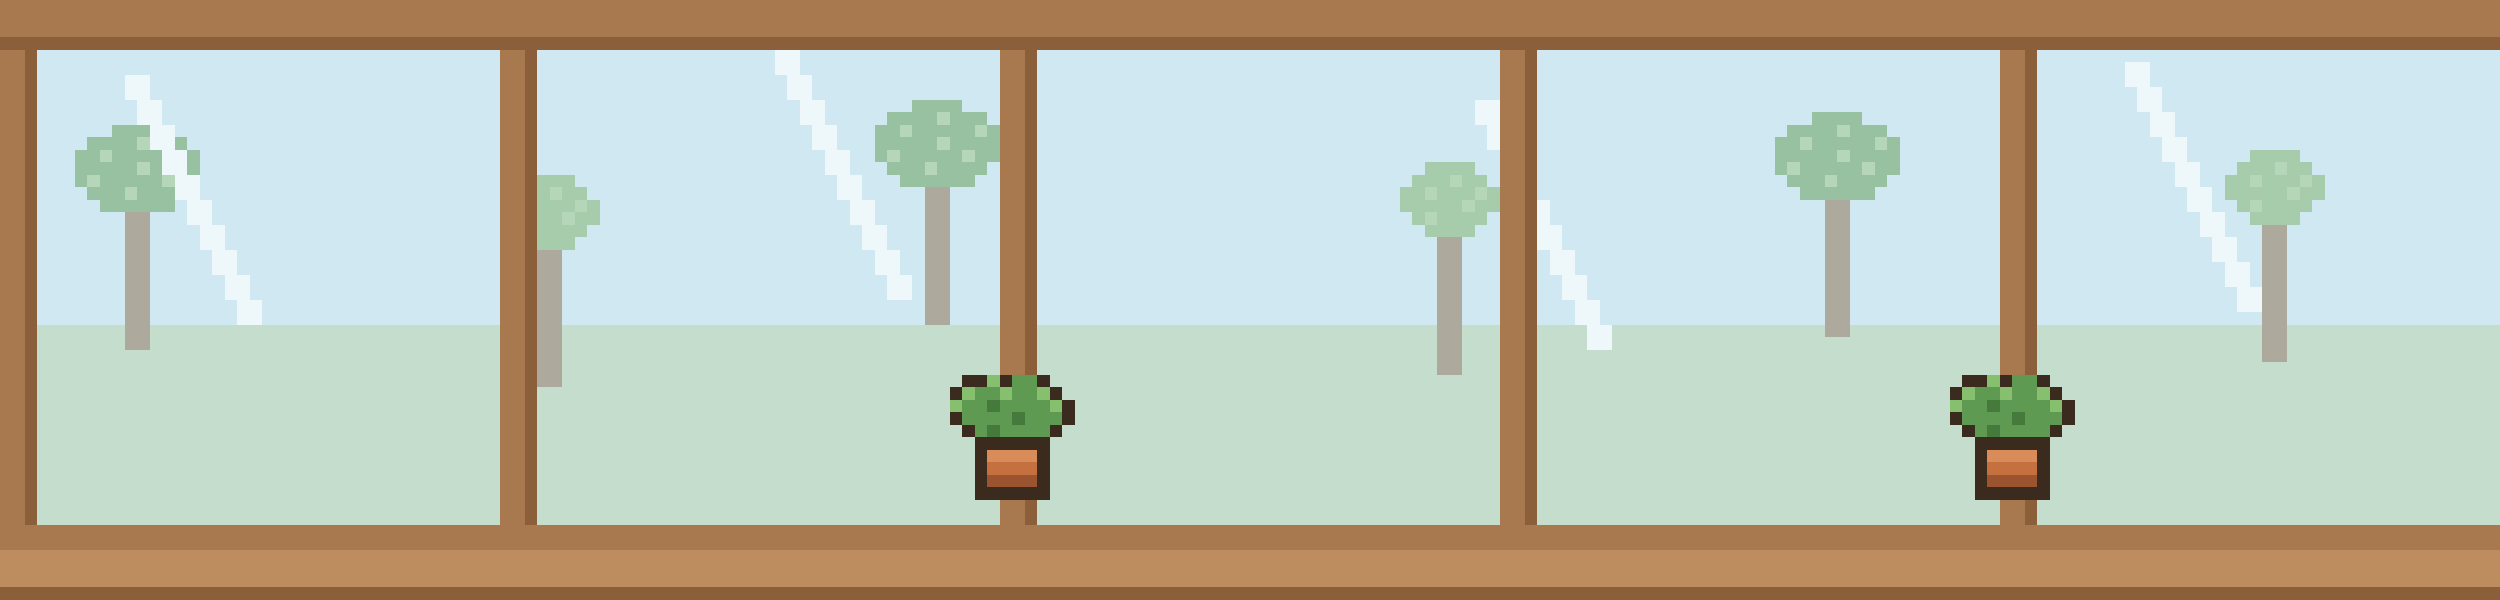
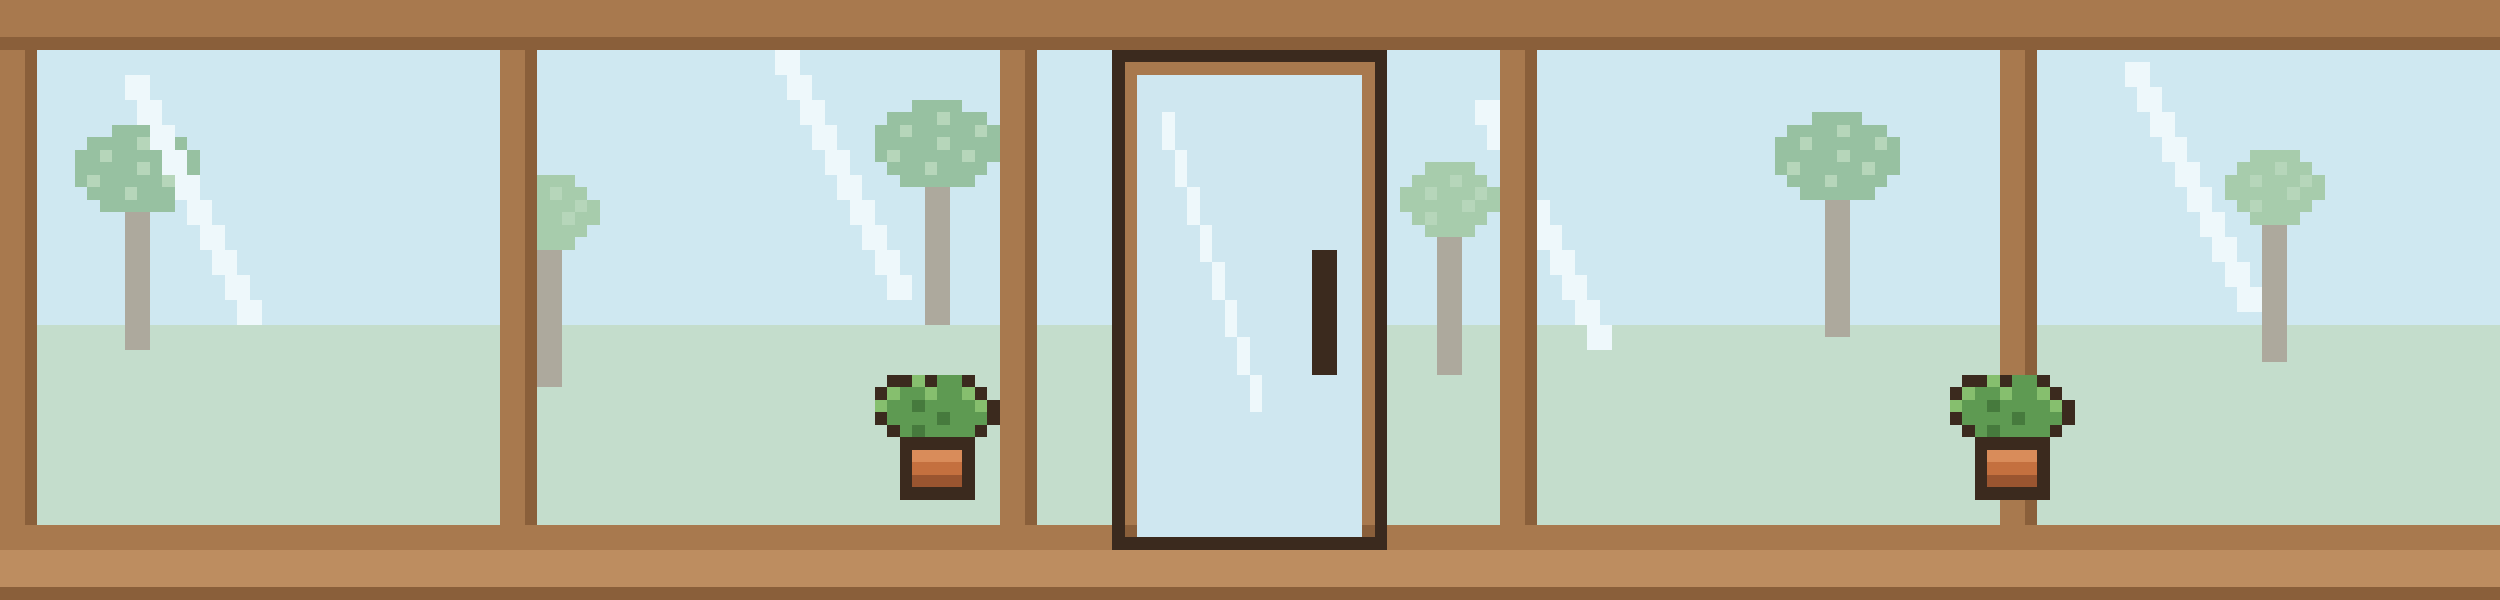
<svg xmlns="http://www.w3.org/2000/svg" viewBox="0 0 200 48" width="400" height="96" shape-rendering="crispEdges">
  <rect x="0" y="0" width="200" height="44" fill="#cfe9f2" />
  <rect x="0" y="26" width="200" height="18" fill="#b9d3a8" />
  <rect x="10" y="16" width="2" height="12" fill="#8a6a4a" />
  <rect x="9" y="10" width="1" height="1" fill="#5e9a52" />
  <rect x="10" y="10" width="1" height="1" fill="#5e9a52" />
  <rect x="11" y="10" width="1" height="1" fill="#5e9a52" />
  <rect x="12" y="10" width="1" height="1" fill="#5e9a52" />
  <rect x="7" y="11" width="1" height="1" fill="#5e9a52" />
  <rect x="8" y="11" width="1" height="1" fill="#5e9a52" />
  <rect x="9" y="11" width="1" height="1" fill="#5e9a52" />
  <rect x="10" y="11" width="1" height="1" fill="#5e9a52" />
  <rect x="11" y="11" width="1" height="1" fill="#9cc584" />
  <rect x="12" y="11" width="1" height="1" fill="#5e9a52" />
  <rect x="13" y="11" width="1" height="1" fill="#5e9a52" />
  <rect x="14" y="11" width="1" height="1" fill="#5e9a52" />
  <rect x="6" y="12" width="1" height="1" fill="#5e9a52" />
  <rect x="7" y="12" width="1" height="1" fill="#5e9a52" />
  <rect x="8" y="12" width="1" height="1" fill="#9cc584" />
  <rect x="9" y="12" width="1" height="1" fill="#5e9a52" />
  <rect x="10" y="12" width="1" height="1" fill="#5e9a52" />
  <rect x="11" y="12" width="1" height="1" fill="#5e9a52" />
  <rect x="12" y="12" width="1" height="1" fill="#5e9a52" />
  <rect x="13" y="12" width="1" height="1" fill="#5e9a52" />
  <rect x="14" y="12" width="1" height="1" fill="#9cc584" />
  <rect x="15" y="12" width="1" height="1" fill="#5e9a52" />
  <rect x="6" y="13" width="1" height="1" fill="#5e9a52" />
  <rect x="7" y="13" width="1" height="1" fill="#5e9a52" />
  <rect x="8" y="13" width="1" height="1" fill="#5e9a52" />
  <rect x="9" y="13" width="1" height="1" fill="#5e9a52" />
  <rect x="10" y="13" width="1" height="1" fill="#5e9a52" />
  <rect x="11" y="13" width="1" height="1" fill="#9cc584" />
  <rect x="12" y="13" width="1" height="1" fill="#5e9a52" />
  <rect x="13" y="13" width="1" height="1" fill="#5e9a52" />
  <rect x="14" y="13" width="1" height="1" fill="#5e9a52" />
  <rect x="15" y="13" width="1" height="1" fill="#5e9a52" />
  <rect x="6" y="14" width="1" height="1" fill="#5e9a52" />
  <rect x="7" y="14" width="1" height="1" fill="#9cc584" />
  <rect x="8" y="14" width="1" height="1" fill="#5e9a52" />
  <rect x="9" y="14" width="1" height="1" fill="#5e9a52" />
  <rect x="10" y="14" width="1" height="1" fill="#5e9a52" />
  <rect x="11" y="14" width="1" height="1" fill="#5e9a52" />
  <rect x="12" y="14" width="1" height="1" fill="#5e9a52" />
  <rect x="13" y="14" width="1" height="1" fill="#9cc584" />
  <rect x="14" y="14" width="1" height="1" fill="#5e9a52" />
  <rect x="15" y="14" width="1" height="1" fill="#5e9a52" />
  <rect x="7" y="15" width="1" height="1" fill="#5e9a52" />
  <rect x="8" y="15" width="1" height="1" fill="#5e9a52" />
  <rect x="9" y="15" width="1" height="1" fill="#5e9a52" />
  <rect x="10" y="15" width="1" height="1" fill="#9cc584" />
  <rect x="11" y="15" width="1" height="1" fill="#5e9a52" />
  <rect x="12" y="15" width="1" height="1" fill="#5e9a52" />
  <rect x="13" y="15" width="1" height="1" fill="#5e9a52" />
  <rect x="14" y="15" width="1" height="1" fill="#5e9a52" />
  <rect x="8" y="16" width="1" height="1" fill="#5e9a52" />
  <rect x="9" y="16" width="1" height="1" fill="#5e9a52" />
  <rect x="10" y="16" width="1" height="1" fill="#5e9a52" />
  <rect x="11" y="16" width="1" height="1" fill="#5e9a52" />
  <rect x="12" y="16" width="1" height="1" fill="#5e9a52" />
  <rect x="13" y="16" width="1" height="1" fill="#5e9a52" />
  <rect x="43" y="19" width="2" height="12" fill="#8a6a4a" />
  <rect x="42" y="14" width="1" height="1" fill="#7fb069" />
  <rect x="43" y="14" width="1" height="1" fill="#7fb069" />
  <rect x="44" y="14" width="1" height="1" fill="#7fb069" />
  <rect x="45" y="14" width="1" height="1" fill="#7fb069" />
  <rect x="41" y="15" width="1" height="1" fill="#7fb069" />
  <rect x="42" y="15" width="1" height="1" fill="#7fb069" />
  <rect x="43" y="15" width="1" height="1" fill="#7fb069" />
  <rect x="44" y="15" width="1" height="1" fill="#9cc584" />
  <rect x="45" y="15" width="1" height="1" fill="#7fb069" />
  <rect x="46" y="15" width="1" height="1" fill="#7fb069" />
  <rect x="40" y="16" width="1" height="1" fill="#7fb069" />
  <rect x="41" y="16" width="1" height="1" fill="#7fb069" />
  <rect x="42" y="16" width="1" height="1" fill="#9cc584" />
  <rect x="43" y="16" width="1" height="1" fill="#7fb069" />
  <rect x="44" y="16" width="1" height="1" fill="#7fb069" />
  <rect x="45" y="16" width="1" height="1" fill="#7fb069" />
  <rect x="46" y="16" width="1" height="1" fill="#9cc584" />
  <rect x="47" y="16" width="1" height="1" fill="#7fb069" />
  <rect x="40" y="17" width="1" height="1" fill="#7fb069" />
  <rect x="41" y="17" width="1" height="1" fill="#7fb069" />
  <rect x="42" y="17" width="1" height="1" fill="#7fb069" />
  <rect x="43" y="17" width="1" height="1" fill="#7fb069" />
  <rect x="44" y="17" width="1" height="1" fill="#7fb069" />
  <rect x="45" y="17" width="1" height="1" fill="#9cc584" />
  <rect x="46" y="17" width="1" height="1" fill="#7fb069" />
  <rect x="47" y="17" width="1" height="1" fill="#7fb069" />
  <rect x="41" y="18" width="1" height="1" fill="#7fb069" />
  <rect x="42" y="18" width="1" height="1" fill="#9cc584" />
  <rect x="43" y="18" width="1" height="1" fill="#7fb069" />
  <rect x="44" y="18" width="1" height="1" fill="#7fb069" />
  <rect x="45" y="18" width="1" height="1" fill="#7fb069" />
  <rect x="46" y="18" width="1" height="1" fill="#7fb069" />
  <rect x="42" y="19" width="1" height="1" fill="#7fb069" />
  <rect x="43" y="19" width="1" height="1" fill="#7fb069" />
  <rect x="44" y="19" width="1" height="1" fill="#7fb069" />
  <rect x="45" y="19" width="1" height="1" fill="#7fb069" />
  <rect x="74" y="14" width="2" height="12" fill="#8a6a4a" />
  <rect x="73" y="8" width="1" height="1" fill="#5e9a52" />
  <rect x="74" y="8" width="1" height="1" fill="#5e9a52" />
  <rect x="75" y="8" width="1" height="1" fill="#5e9a52" />
  <rect x="76" y="8" width="1" height="1" fill="#5e9a52" />
  <rect x="71" y="9" width="1" height="1" fill="#5e9a52" />
  <rect x="72" y="9" width="1" height="1" fill="#5e9a52" />
  <rect x="73" y="9" width="1" height="1" fill="#5e9a52" />
  <rect x="74" y="9" width="1" height="1" fill="#5e9a52" />
  <rect x="75" y="9" width="1" height="1" fill="#9cc584" />
  <rect x="76" y="9" width="1" height="1" fill="#5e9a52" />
  <rect x="77" y="9" width="1" height="1" fill="#5e9a52" />
  <rect x="78" y="9" width="1" height="1" fill="#5e9a52" />
  <rect x="70" y="10" width="1" height="1" fill="#5e9a52" />
  <rect x="71" y="10" width="1" height="1" fill="#5e9a52" />
  <rect x="72" y="10" width="1" height="1" fill="#9cc584" />
  <rect x="73" y="10" width="1" height="1" fill="#5e9a52" />
  <rect x="74" y="10" width="1" height="1" fill="#5e9a52" />
  <rect x="75" y="10" width="1" height="1" fill="#5e9a52" />
  <rect x="76" y="10" width="1" height="1" fill="#5e9a52" />
  <rect x="77" y="10" width="1" height="1" fill="#5e9a52" />
  <rect x="78" y="10" width="1" height="1" fill="#9cc584" />
  <rect x="79" y="10" width="1" height="1" fill="#5e9a52" />
  <rect x="70" y="11" width="1" height="1" fill="#5e9a52" />
  <rect x="71" y="11" width="1" height="1" fill="#5e9a52" />
  <rect x="72" y="11" width="1" height="1" fill="#5e9a52" />
  <rect x="73" y="11" width="1" height="1" fill="#5e9a52" />
  <rect x="74" y="11" width="1" height="1" fill="#5e9a52" />
  <rect x="75" y="11" width="1" height="1" fill="#9cc584" />
  <rect x="76" y="11" width="1" height="1" fill="#5e9a52" />
  <rect x="77" y="11" width="1" height="1" fill="#5e9a52" />
  <rect x="78" y="11" width="1" height="1" fill="#5e9a52" />
  <rect x="79" y="11" width="1" height="1" fill="#5e9a52" />
  <rect x="70" y="12" width="1" height="1" fill="#5e9a52" />
  <rect x="71" y="12" width="1" height="1" fill="#9cc584" />
  <rect x="72" y="12" width="1" height="1" fill="#5e9a52" />
  <rect x="73" y="12" width="1" height="1" fill="#5e9a52" />
  <rect x="74" y="12" width="1" height="1" fill="#5e9a52" />
  <rect x="75" y="12" width="1" height="1" fill="#5e9a52" />
  <rect x="76" y="12" width="1" height="1" fill="#5e9a52" />
  <rect x="77" y="12" width="1" height="1" fill="#9cc584" />
  <rect x="78" y="12" width="1" height="1" fill="#5e9a52" />
  <rect x="79" y="12" width="1" height="1" fill="#5e9a52" />
  <rect x="71" y="13" width="1" height="1" fill="#5e9a52" />
  <rect x="72" y="13" width="1" height="1" fill="#5e9a52" />
  <rect x="73" y="13" width="1" height="1" fill="#5e9a52" />
  <rect x="74" y="13" width="1" height="1" fill="#9cc584" />
  <rect x="75" y="13" width="1" height="1" fill="#5e9a52" />
  <rect x="76" y="13" width="1" height="1" fill="#5e9a52" />
  <rect x="77" y="13" width="1" height="1" fill="#5e9a52" />
  <rect x="78" y="13" width="1" height="1" fill="#5e9a52" />
  <rect x="72" y="14" width="1" height="1" fill="#5e9a52" />
  <rect x="73" y="14" width="1" height="1" fill="#5e9a52" />
  <rect x="74" y="14" width="1" height="1" fill="#5e9a52" />
  <rect x="75" y="14" width="1" height="1" fill="#5e9a52" />
  <rect x="76" y="14" width="1" height="1" fill="#5e9a52" />
  <rect x="77" y="14" width="1" height="1" fill="#5e9a52" />
  <rect x="115" y="18" width="2" height="12" fill="#8a6a4a" />
  <rect x="114" y="13" width="1" height="1" fill="#7fb069" />
  <rect x="115" y="13" width="1" height="1" fill="#7fb069" />
  <rect x="116" y="13" width="1" height="1" fill="#7fb069" />
  <rect x="117" y="13" width="1" height="1" fill="#7fb069" />
  <rect x="113" y="14" width="1" height="1" fill="#7fb069" />
  <rect x="114" y="14" width="1" height="1" fill="#7fb069" />
  <rect x="115" y="14" width="1" height="1" fill="#7fb069" />
  <rect x="116" y="14" width="1" height="1" fill="#9cc584" />
  <rect x="117" y="14" width="1" height="1" fill="#7fb069" />
  <rect x="118" y="14" width="1" height="1" fill="#7fb069" />
  <rect x="112" y="15" width="1" height="1" fill="#7fb069" />
  <rect x="113" y="15" width="1" height="1" fill="#7fb069" />
  <rect x="114" y="15" width="1" height="1" fill="#9cc584" />
  <rect x="115" y="15" width="1" height="1" fill="#7fb069" />
  <rect x="116" y="15" width="1" height="1" fill="#7fb069" />
  <rect x="117" y="15" width="1" height="1" fill="#7fb069" />
  <rect x="118" y="15" width="1" height="1" fill="#9cc584" />
  <rect x="119" y="15" width="1" height="1" fill="#7fb069" />
  <rect x="112" y="16" width="1" height="1" fill="#7fb069" />
  <rect x="113" y="16" width="1" height="1" fill="#7fb069" />
  <rect x="114" y="16" width="1" height="1" fill="#7fb069" />
  <rect x="115" y="16" width="1" height="1" fill="#7fb069" />
  <rect x="116" y="16" width="1" height="1" fill="#7fb069" />
  <rect x="117" y="16" width="1" height="1" fill="#9cc584" />
  <rect x="118" y="16" width="1" height="1" fill="#7fb069" />
  <rect x="119" y="16" width="1" height="1" fill="#7fb069" />
  <rect x="113" y="17" width="1" height="1" fill="#7fb069" />
  <rect x="114" y="17" width="1" height="1" fill="#9cc584" />
  <rect x="115" y="17" width="1" height="1" fill="#7fb069" />
  <rect x="116" y="17" width="1" height="1" fill="#7fb069" />
  <rect x="117" y="17" width="1" height="1" fill="#7fb069" />
  <rect x="118" y="17" width="1" height="1" fill="#7fb069" />
  <rect x="114" y="18" width="1" height="1" fill="#7fb069" />
  <rect x="115" y="18" width="1" height="1" fill="#7fb069" />
  <rect x="116" y="18" width="1" height="1" fill="#7fb069" />
  <rect x="117" y="18" width="1" height="1" fill="#7fb069" />
  <rect x="146" y="15" width="2" height="12" fill="#8a6a4a" />
  <rect x="145" y="9" width="1" height="1" fill="#5e9a52" />
  <rect x="146" y="9" width="1" height="1" fill="#5e9a52" />
  <rect x="147" y="9" width="1" height="1" fill="#5e9a52" />
  <rect x="148" y="9" width="1" height="1" fill="#5e9a52" />
  <rect x="143" y="10" width="1" height="1" fill="#5e9a52" />
  <rect x="144" y="10" width="1" height="1" fill="#5e9a52" />
  <rect x="145" y="10" width="1" height="1" fill="#5e9a52" />
  <rect x="146" y="10" width="1" height="1" fill="#5e9a52" />
  <rect x="147" y="10" width="1" height="1" fill="#9cc584" />
  <rect x="148" y="10" width="1" height="1" fill="#5e9a52" />
  <rect x="149" y="10" width="1" height="1" fill="#5e9a52" />
  <rect x="150" y="10" width="1" height="1" fill="#5e9a52" />
  <rect x="142" y="11" width="1" height="1" fill="#5e9a52" />
  <rect x="143" y="11" width="1" height="1" fill="#5e9a52" />
  <rect x="144" y="11" width="1" height="1" fill="#9cc584" />
  <rect x="145" y="11" width="1" height="1" fill="#5e9a52" />
  <rect x="146" y="11" width="1" height="1" fill="#5e9a52" />
  <rect x="147" y="11" width="1" height="1" fill="#5e9a52" />
  <rect x="148" y="11" width="1" height="1" fill="#5e9a52" />
  <rect x="149" y="11" width="1" height="1" fill="#5e9a52" />
  <rect x="150" y="11" width="1" height="1" fill="#9cc584" />
  <rect x="151" y="11" width="1" height="1" fill="#5e9a52" />
  <rect x="142" y="12" width="1" height="1" fill="#5e9a52" />
  <rect x="143" y="12" width="1" height="1" fill="#5e9a52" />
  <rect x="144" y="12" width="1" height="1" fill="#5e9a52" />
  <rect x="145" y="12" width="1" height="1" fill="#5e9a52" />
  <rect x="146" y="12" width="1" height="1" fill="#5e9a52" />
  <rect x="147" y="12" width="1" height="1" fill="#9cc584" />
  <rect x="148" y="12" width="1" height="1" fill="#5e9a52" />
  <rect x="149" y="12" width="1" height="1" fill="#5e9a52" />
  <rect x="150" y="12" width="1" height="1" fill="#5e9a52" />
  <rect x="151" y="12" width="1" height="1" fill="#5e9a52" />
  <rect x="142" y="13" width="1" height="1" fill="#5e9a52" />
  <rect x="143" y="13" width="1" height="1" fill="#9cc584" />
  <rect x="144" y="13" width="1" height="1" fill="#5e9a52" />
  <rect x="145" y="13" width="1" height="1" fill="#5e9a52" />
  <rect x="146" y="13" width="1" height="1" fill="#5e9a52" />
  <rect x="147" y="13" width="1" height="1" fill="#5e9a52" />
  <rect x="148" y="13" width="1" height="1" fill="#5e9a52" />
  <rect x="149" y="13" width="1" height="1" fill="#9cc584" />
  <rect x="150" y="13" width="1" height="1" fill="#5e9a52" />
  <rect x="151" y="13" width="1" height="1" fill="#5e9a52" />
  <rect x="143" y="14" width="1" height="1" fill="#5e9a52" />
  <rect x="144" y="14" width="1" height="1" fill="#5e9a52" />
  <rect x="145" y="14" width="1" height="1" fill="#5e9a52" />
  <rect x="146" y="14" width="1" height="1" fill="#9cc584" />
  <rect x="147" y="14" width="1" height="1" fill="#5e9a52" />
  <rect x="148" y="14" width="1" height="1" fill="#5e9a52" />
  <rect x="149" y="14" width="1" height="1" fill="#5e9a52" />
  <rect x="150" y="14" width="1" height="1" fill="#5e9a52" />
  <rect x="144" y="15" width="1" height="1" fill="#5e9a52" />
  <rect x="145" y="15" width="1" height="1" fill="#5e9a52" />
  <rect x="146" y="15" width="1" height="1" fill="#5e9a52" />
  <rect x="147" y="15" width="1" height="1" fill="#5e9a52" />
  <rect x="148" y="15" width="1" height="1" fill="#5e9a52" />
  <rect x="149" y="15" width="1" height="1" fill="#5e9a52" />
  <rect x="181" y="17" width="2" height="12" fill="#8a6a4a" />
  <rect x="180" y="12" width="1" height="1" fill="#7fb069" />
  <rect x="181" y="12" width="1" height="1" fill="#7fb069" />
  <rect x="182" y="12" width="1" height="1" fill="#7fb069" />
  <rect x="183" y="12" width="1" height="1" fill="#7fb069" />
  <rect x="179" y="13" width="1" height="1" fill="#7fb069" />
  <rect x="180" y="13" width="1" height="1" fill="#7fb069" />
  <rect x="181" y="13" width="1" height="1" fill="#7fb069" />
  <rect x="182" y="13" width="1" height="1" fill="#9cc584" />
  <rect x="183" y="13" width="1" height="1" fill="#7fb069" />
  <rect x="184" y="13" width="1" height="1" fill="#7fb069" />
  <rect x="178" y="14" width="1" height="1" fill="#7fb069" />
  <rect x="179" y="14" width="1" height="1" fill="#7fb069" />
  <rect x="180" y="14" width="1" height="1" fill="#9cc584" />
  <rect x="181" y="14" width="1" height="1" fill="#7fb069" />
  <rect x="182" y="14" width="1" height="1" fill="#7fb069" />
  <rect x="183" y="14" width="1" height="1" fill="#7fb069" />
  <rect x="184" y="14" width="1" height="1" fill="#9cc584" />
  <rect x="185" y="14" width="1" height="1" fill="#7fb069" />
  <rect x="178" y="15" width="1" height="1" fill="#7fb069" />
  <rect x="179" y="15" width="1" height="1" fill="#7fb069" />
  <rect x="180" y="15" width="1" height="1" fill="#7fb069" />
  <rect x="181" y="15" width="1" height="1" fill="#7fb069" />
  <rect x="182" y="15" width="1" height="1" fill="#7fb069" />
  <rect x="183" y="15" width="1" height="1" fill="#9cc584" />
  <rect x="184" y="15" width="1" height="1" fill="#7fb069" />
  <rect x="185" y="15" width="1" height="1" fill="#7fb069" />
  <rect x="179" y="16" width="1" height="1" fill="#7fb069" />
  <rect x="180" y="16" width="1" height="1" fill="#9cc584" />
  <rect x="181" y="16" width="1" height="1" fill="#7fb069" />
  <rect x="182" y="16" width="1" height="1" fill="#7fb069" />
  <rect x="183" y="16" width="1" height="1" fill="#7fb069" />
  <rect x="184" y="16" width="1" height="1" fill="#7fb069" />
  <rect x="180" y="17" width="1" height="1" fill="#7fb069" />
  <rect x="181" y="17" width="1" height="1" fill="#7fb069" />
  <rect x="182" y="17" width="1" height="1" fill="#7fb069" />
  <rect x="183" y="17" width="1" height="1" fill="#7fb069" />
  <rect x="0" y="0" width="200" height="44" fill="#cfe7f080" />
  <rect x="10" y="6" width="2" height="2" fill="#eef8fb" />
  <rect x="11" y="8" width="2" height="2" fill="#eef8fb" />
  <rect x="12" y="10" width="2" height="2" fill="#eef8fb" />
  <rect x="13" y="12" width="2" height="2" fill="#eef8fb" />
  <rect x="14" y="14" width="2" height="2" fill="#eef8fb" />
  <rect x="15" y="16" width="2" height="2" fill="#eef8fb" />
  <rect x="16" y="18" width="2" height="2" fill="#eef8fb" />
  <rect x="17" y="20" width="2" height="2" fill="#eef8fb" />
  <rect x="18" y="22" width="2" height="2" fill="#eef8fb" />
  <rect x="19" y="24" width="2" height="2" fill="#eef8fb" />
  <rect x="62" y="4" width="2" height="2" fill="#eef8fb" />
  <rect x="63" y="6" width="2" height="2" fill="#eef8fb" />
  <rect x="64" y="8" width="2" height="2" fill="#eef8fb" />
  <rect x="65" y="10" width="2" height="2" fill="#eef8fb" />
  <rect x="66" y="12" width="2" height="2" fill="#eef8fb" />
  <rect x="67" y="14" width="2" height="2" fill="#eef8fb" />
  <rect x="68" y="16" width="2" height="2" fill="#eef8fb" />
  <rect x="69" y="18" width="2" height="2" fill="#eef8fb" />
  <rect x="70" y="20" width="2" height="2" fill="#eef8fb" />
  <rect x="71" y="22" width="2" height="2" fill="#eef8fb" />
  <rect x="118" y="8" width="2" height="2" fill="#eef8fb" />
  <rect x="119" y="10" width="2" height="2" fill="#eef8fb" />
  <rect x="120" y="12" width="2" height="2" fill="#eef8fb" />
  <rect x="121" y="14" width="2" height="2" fill="#eef8fb" />
  <rect x="122" y="16" width="2" height="2" fill="#eef8fb" />
  <rect x="123" y="18" width="2" height="2" fill="#eef8fb" />
  <rect x="124" y="20" width="2" height="2" fill="#eef8fb" />
  <rect x="125" y="22" width="2" height="2" fill="#eef8fb" />
  <rect x="126" y="24" width="2" height="2" fill="#eef8fb" />
  <rect x="127" y="26" width="2" height="2" fill="#eef8fb" />
  <rect x="170" y="5" width="2" height="2" fill="#eef8fb" />
  <rect x="171" y="7" width="2" height="2" fill="#eef8fb" />
  <rect x="172" y="9" width="2" height="2" fill="#eef8fb" />
  <rect x="173" y="11" width="2" height="2" fill="#eef8fb" />
  <rect x="174" y="13" width="2" height="2" fill="#eef8fb" />
  <rect x="175" y="15" width="2" height="2" fill="#eef8fb" />
  <rect x="176" y="17" width="2" height="2" fill="#eef8fb" />
  <rect x="177" y="19" width="2" height="2" fill="#eef8fb" />
  <rect x="178" y="21" width="2" height="2" fill="#eef8fb" />
  <rect x="179" y="23" width="2" height="2" fill="#eef8fb" />
  <rect x="0" y="0" width="2" height="44" fill="#a8794e" />
  <rect x="2" y="0" width="1" height="44" fill="#8a5f3a" />
  <rect x="40" y="0" width="2" height="44" fill="#a8794e" />
  <rect x="42" y="0" width="1" height="44" fill="#8a5f3a" />
  <rect x="80" y="0" width="2" height="44" fill="#a8794e" />
  <rect x="82" y="0" width="1" height="44" fill="#8a5f3a" />
  <rect x="120" y="0" width="2" height="44" fill="#a8794e" />
  <rect x="122" y="0" width="1" height="44" fill="#8a5f3a" />
  <rect x="160" y="0" width="2" height="44" fill="#a8794e" />
  <rect x="162" y="0" width="1" height="44" fill="#8a5f3a" />
  <rect x="0" y="0" width="200" height="3" fill="#a8794e" />
  <rect x="0" y="3" width="200" height="1" fill="#8a5f3a" />
  <rect x="0" y="42" width="200" height="2" fill="#a8794e" />
  <rect x="0" y="44" width="200" height="4" fill="#bd8d60" />
  <rect x="0" y="47" width="200" height="1" fill="#8a5f3a" />
+   <rect x="71" y="30" width="1" height="1" fill="#3b2a1e" />
+   <rect x="72" y="30" width="1" height="1" fill="#3b2a1e" />
+   <rect x="73" y="30" width="1" height="1" fill="#86bf6e" />
+   <rect x="74" y="30" width="1" height="1" fill="#3b2a1e" />
+   <rect x="75" y="30" width="1" height="1" fill="#5e9a52" />
+   <rect x="76" y="30" width="1" height="1" fill="#5e9a52" />
  <rect x="77" y="30" width="1" height="1" fill="#3b2a1e" />
-   <rect x="78" y="30" width="1" height="1" fill="#3b2a1e" />
-   <rect x="79" y="30" width="1" height="1" fill="#86bf6e" />
-   <rect x="80" y="30" width="1" height="1" fill="#3b2a1e" />
-   <rect x="81" y="30" width="1" height="1" fill="#5e9a52" />
-   <rect x="82" y="30" width="1" height="1" fill="#5e9a52" />
-   <rect x="83" y="30" width="1" height="1" fill="#3b2a1e" />
-   <rect x="76" y="31" width="1" height="1" fill="#3b2a1e" />
+   <rect x="70" y="31" width="1" height="1" fill="#3b2a1e" />
+   <rect x="71" y="31" width="1" height="1" fill="#86bf6e" />
+   <rect x="72" y="31" width="1" height="1" fill="#5e9a52" />
+   <rect x="73" y="31" width="1" height="1" fill="#5e9a52" />
+   <rect x="74" y="31" width="1" height="1" fill="#86bf6e" />
+   <rect x="75" y="31" width="1" height="1" fill="#5e9a52" />
+   <rect x="76" y="31" width="1" height="1" fill="#5e9a52" />
  <rect x="77" y="31" width="1" height="1" fill="#86bf6e" />
-   <rect x="78" y="31" width="1" height="1" fill="#5e9a52" />
-   <rect x="79" y="31" width="1" height="1" fill="#5e9a52" />
-   <rect x="80" y="31" width="1" height="1" fill="#86bf6e" />
-   <rect x="81" y="31" width="1" height="1" fill="#5e9a52" />
-   <rect x="82" y="31" width="1" height="1" fill="#5e9a52" />
-   <rect x="83" y="31" width="1" height="1" fill="#86bf6e" />
-   <rect x="84" y="31" width="1" height="1" fill="#3b2a1e" />
-   <rect x="76" y="32" width="1" height="1" fill="#86bf6e" />
+   <rect x="78" y="31" width="1" height="1" fill="#3b2a1e" />
+   <rect x="70" y="32" width="1" height="1" fill="#86bf6e" />
+   <rect x="71" y="32" width="1" height="1" fill="#5e9a52" />
+   <rect x="72" y="32" width="1" height="1" fill="#5e9a52" />
+   <rect x="73" y="32" width="1" height="1" fill="#467a3d" />
+   <rect x="74" y="32" width="1" height="1" fill="#5e9a52" />
+   <rect x="75" y="32" width="1" height="1" fill="#5e9a52" />
+   <rect x="76" y="32" width="1" height="1" fill="#5e9a52" />
  <rect x="77" y="32" width="1" height="1" fill="#5e9a52" />
-   <rect x="78" y="32" width="1" height="1" fill="#5e9a52" />
-   <rect x="79" y="32" width="1" height="1" fill="#467a3d" />
-   <rect x="80" y="32" width="1" height="1" fill="#5e9a52" />
-   <rect x="81" y="32" width="1" height="1" fill="#5e9a52" />
-   <rect x="82" y="32" width="1" height="1" fill="#5e9a52" />
-   <rect x="83" y="32" width="1" height="1" fill="#5e9a52" />
-   <rect x="84" y="32" width="1" height="1" fill="#86bf6e" />
-   <rect x="85" y="32" width="1" height="1" fill="#3b2a1e" />
-   <rect x="76" y="33" width="1" height="1" fill="#3b2a1e" />
+   <rect x="78" y="32" width="1" height="1" fill="#86bf6e" />
+   <rect x="79" y="32" width="1" height="1" fill="#3b2a1e" />
+   <rect x="70" y="33" width="1" height="1" fill="#3b2a1e" />
+   <rect x="71" y="33" width="1" height="1" fill="#5e9a52" />
+   <rect x="72" y="33" width="1" height="1" fill="#5e9a52" />
+   <rect x="73" y="33" width="1" height="1" fill="#5e9a52" />
+   <rect x="74" y="33" width="1" height="1" fill="#5e9a52" />
+   <rect x="75" y="33" width="1" height="1" fill="#467a3d" />
+   <rect x="76" y="33" width="1" height="1" fill="#5e9a52" />
  <rect x="77" y="33" width="1" height="1" fill="#5e9a52" />
  <rect x="78" y="33" width="1" height="1" fill="#5e9a52" />
-   <rect x="79" y="33" width="1" height="1" fill="#5e9a52" />
-   <rect x="80" y="33" width="1" height="1" fill="#5e9a52" />
-   <rect x="81" y="33" width="1" height="1" fill="#467a3d" />
-   <rect x="82" y="33" width="1" height="1" fill="#5e9a52" />
-   <rect x="83" y="33" width="1" height="1" fill="#5e9a52" />
-   <rect x="84" y="33" width="1" height="1" fill="#5e9a52" />
-   <rect x="85" y="33" width="1" height="1" fill="#3b2a1e" />
-   <rect x="77" y="34" width="1" height="1" fill="#3b2a1e" />
-   <rect x="78" y="34" width="1" height="1" fill="#5e9a52" />
-   <rect x="79" y="34" width="1" height="1" fill="#467a3d" />
-   <rect x="80" y="34" width="1" height="1" fill="#5e9a52" />
-   <rect x="81" y="34" width="1" height="1" fill="#5e9a52" />
-   <rect x="82" y="34" width="1" height="1" fill="#5e9a52" />
-   <rect x="83" y="34" width="1" height="1" fill="#5e9a52" />
-   <rect x="84" y="34" width="1" height="1" fill="#3b2a1e" />
-   <rect x="78" y="35" width="1" height="1" fill="#3b2a1e" />
-   <rect x="79" y="35" width="1" height="1" fill="#5e9a52" />
-   <rect x="80" y="35" width="1" height="1" fill="#5e9a52" />
-   <rect x="81" y="35" width="1" height="1" fill="#5e9a52" />
-   <rect x="82" y="35" width="1" height="1" fill="#3b2a1e" />
-   <rect x="83" y="35" width="1" height="1" fill="#3b2a1e" />
-   <rect x="78" y="35" width="6" height="5" fill="#3b2a1e" />
-   <rect x="79" y="36" width="4" height="3" fill="#c4703f" />
-   <rect x="79" y="36" width="4" height="1" fill="#d98c5a" />
-   <rect x="79" y="38" width="4" height="1" fill="#9a5530" />
+   <rect x="79" y="33" width="1" height="1" fill="#3b2a1e" />
+   <rect x="71" y="34" width="1" height="1" fill="#3b2a1e" />
+   <rect x="72" y="34" width="1" height="1" fill="#5e9a52" />
+   <rect x="73" y="34" width="1" height="1" fill="#467a3d" />
+   <rect x="74" y="34" width="1" height="1" fill="#5e9a52" />
+   <rect x="75" y="34" width="1" height="1" fill="#5e9a52" />
+   <rect x="76" y="34" width="1" height="1" fill="#5e9a52" />
+   <rect x="77" y="34" width="1" height="1" fill="#5e9a52" />
+   <rect x="78" y="34" width="1" height="1" fill="#3b2a1e" />
+   <rect x="72" y="35" width="1" height="1" fill="#3b2a1e" />
+   <rect x="73" y="35" width="1" height="1" fill="#5e9a52" />
+   <rect x="74" y="35" width="1" height="1" fill="#5e9a52" />
+   <rect x="75" y="35" width="1" height="1" fill="#5e9a52" />
+   <rect x="76" y="35" width="1" height="1" fill="#3b2a1e" />
+   <rect x="77" y="35" width="1" height="1" fill="#3b2a1e" />
+   <rect x="72" y="35" width="6" height="5" fill="#3b2a1e" />
+   <rect x="73" y="36" width="4" height="3" fill="#c4703f" />
+   <rect x="73" y="36" width="4" height="1" fill="#d98c5a" />
+   <rect x="73" y="38" width="4" height="1" fill="#9a5530" />
  <rect x="157" y="30" width="1" height="1" fill="#3b2a1e" />
  <rect x="158" y="30" width="1" height="1" fill="#3b2a1e" />
  <rect x="159" y="30" width="1" height="1" fill="#86bf6e" />
  <rect x="160" y="30" width="1" height="1" fill="#3b2a1e" />
  <rect x="161" y="30" width="1" height="1" fill="#5e9a52" />
  <rect x="162" y="30" width="1" height="1" fill="#5e9a52" />
  <rect x="163" y="30" width="1" height="1" fill="#3b2a1e" />
  <rect x="156" y="31" width="1" height="1" fill="#3b2a1e" />
  <rect x="157" y="31" width="1" height="1" fill="#86bf6e" />
  <rect x="158" y="31" width="1" height="1" fill="#5e9a52" />
  <rect x="159" y="31" width="1" height="1" fill="#5e9a52" />
  <rect x="160" y="31" width="1" height="1" fill="#86bf6e" />
  <rect x="161" y="31" width="1" height="1" fill="#5e9a52" />
  <rect x="162" y="31" width="1" height="1" fill="#5e9a52" />
  <rect x="163" y="31" width="1" height="1" fill="#86bf6e" />
  <rect x="164" y="31" width="1" height="1" fill="#3b2a1e" />
  <rect x="156" y="32" width="1" height="1" fill="#86bf6e" />
  <rect x="157" y="32" width="1" height="1" fill="#5e9a52" />
  <rect x="158" y="32" width="1" height="1" fill="#5e9a52" />
  <rect x="159" y="32" width="1" height="1" fill="#467a3d" />
  <rect x="160" y="32" width="1" height="1" fill="#5e9a52" />
  <rect x="161" y="32" width="1" height="1" fill="#5e9a52" />
  <rect x="162" y="32" width="1" height="1" fill="#5e9a52" />
  <rect x="163" y="32" width="1" height="1" fill="#5e9a52" />
  <rect x="164" y="32" width="1" height="1" fill="#86bf6e" />
  <rect x="165" y="32" width="1" height="1" fill="#3b2a1e" />
  <rect x="156" y="33" width="1" height="1" fill="#3b2a1e" />
  <rect x="157" y="33" width="1" height="1" fill="#5e9a52" />
  <rect x="158" y="33" width="1" height="1" fill="#5e9a52" />
  <rect x="159" y="33" width="1" height="1" fill="#5e9a52" />
  <rect x="160" y="33" width="1" height="1" fill="#5e9a52" />
  <rect x="161" y="33" width="1" height="1" fill="#467a3d" />
  <rect x="162" y="33" width="1" height="1" fill="#5e9a52" />
  <rect x="163" y="33" width="1" height="1" fill="#5e9a52" />
  <rect x="164" y="33" width="1" height="1" fill="#5e9a52" />
  <rect x="165" y="33" width="1" height="1" fill="#3b2a1e" />
  <rect x="157" y="34" width="1" height="1" fill="#3b2a1e" />
  <rect x="158" y="34" width="1" height="1" fill="#5e9a52" />
  <rect x="159" y="34" width="1" height="1" fill="#467a3d" />
  <rect x="160" y="34" width="1" height="1" fill="#5e9a52" />
  <rect x="161" y="34" width="1" height="1" fill="#5e9a52" />
  <rect x="162" y="34" width="1" height="1" fill="#5e9a52" />
  <rect x="163" y="34" width="1" height="1" fill="#5e9a52" />
  <rect x="164" y="34" width="1" height="1" fill="#3b2a1e" />
  <rect x="158" y="35" width="1" height="1" fill="#3b2a1e" />
  <rect x="159" y="35" width="1" height="1" fill="#5e9a52" />
  <rect x="160" y="35" width="1" height="1" fill="#5e9a52" />
  <rect x="161" y="35" width="1" height="1" fill="#5e9a52" />
  <rect x="162" y="35" width="1" height="1" fill="#3b2a1e" />
  <rect x="163" y="35" width="1" height="1" fill="#3b2a1e" />
  <rect x="158" y="35" width="6" height="5" fill="#3b2a1e" />
  <rect x="159" y="36" width="4" height="3" fill="#c4703f" />
  <rect x="159" y="36" width="4" height="1" fill="#d98c5a" />
  <rect x="159" y="38" width="4" height="1" fill="#9a5530" />
+   <rect x="89" y="4" width="22" height="40" fill="#3b2a1e" />
+   <rect x="90" y="5" width="20" height="38" fill="#a8794e" />
+   <rect x="90" y="42" width="20" height="1" fill="#8a5f3a" />
+   <rect x="91" y="6" width="18" height="37" fill="#cfe7f0" />
+   <rect x="91" y="6" width="18" height="37" fill="#cfe7f080" />
+   <rect x="93" y="9" width="1" height="3" fill="#eef8fb" />
+   <rect x="94" y="12" width="1" height="3" fill="#eef8fb" />
+   <rect x="95" y="15" width="1" height="3" fill="#eef8fb" />
+   <rect x="96" y="18" width="1" height="3" fill="#eef8fb" />
+   <rect x="97" y="21" width="1" height="3" fill="#eef8fb" />
+   <rect x="98" y="24" width="1" height="3" fill="#eef8fb" />
+   <rect x="99" y="27" width="1" height="3" fill="#eef8fb" />
+   <rect x="100" y="30" width="1" height="3" fill="#eef8fb" />
+   <rect x="105" y="20" width="2" height="10" fill="#3b2a1e" />
</svg>
